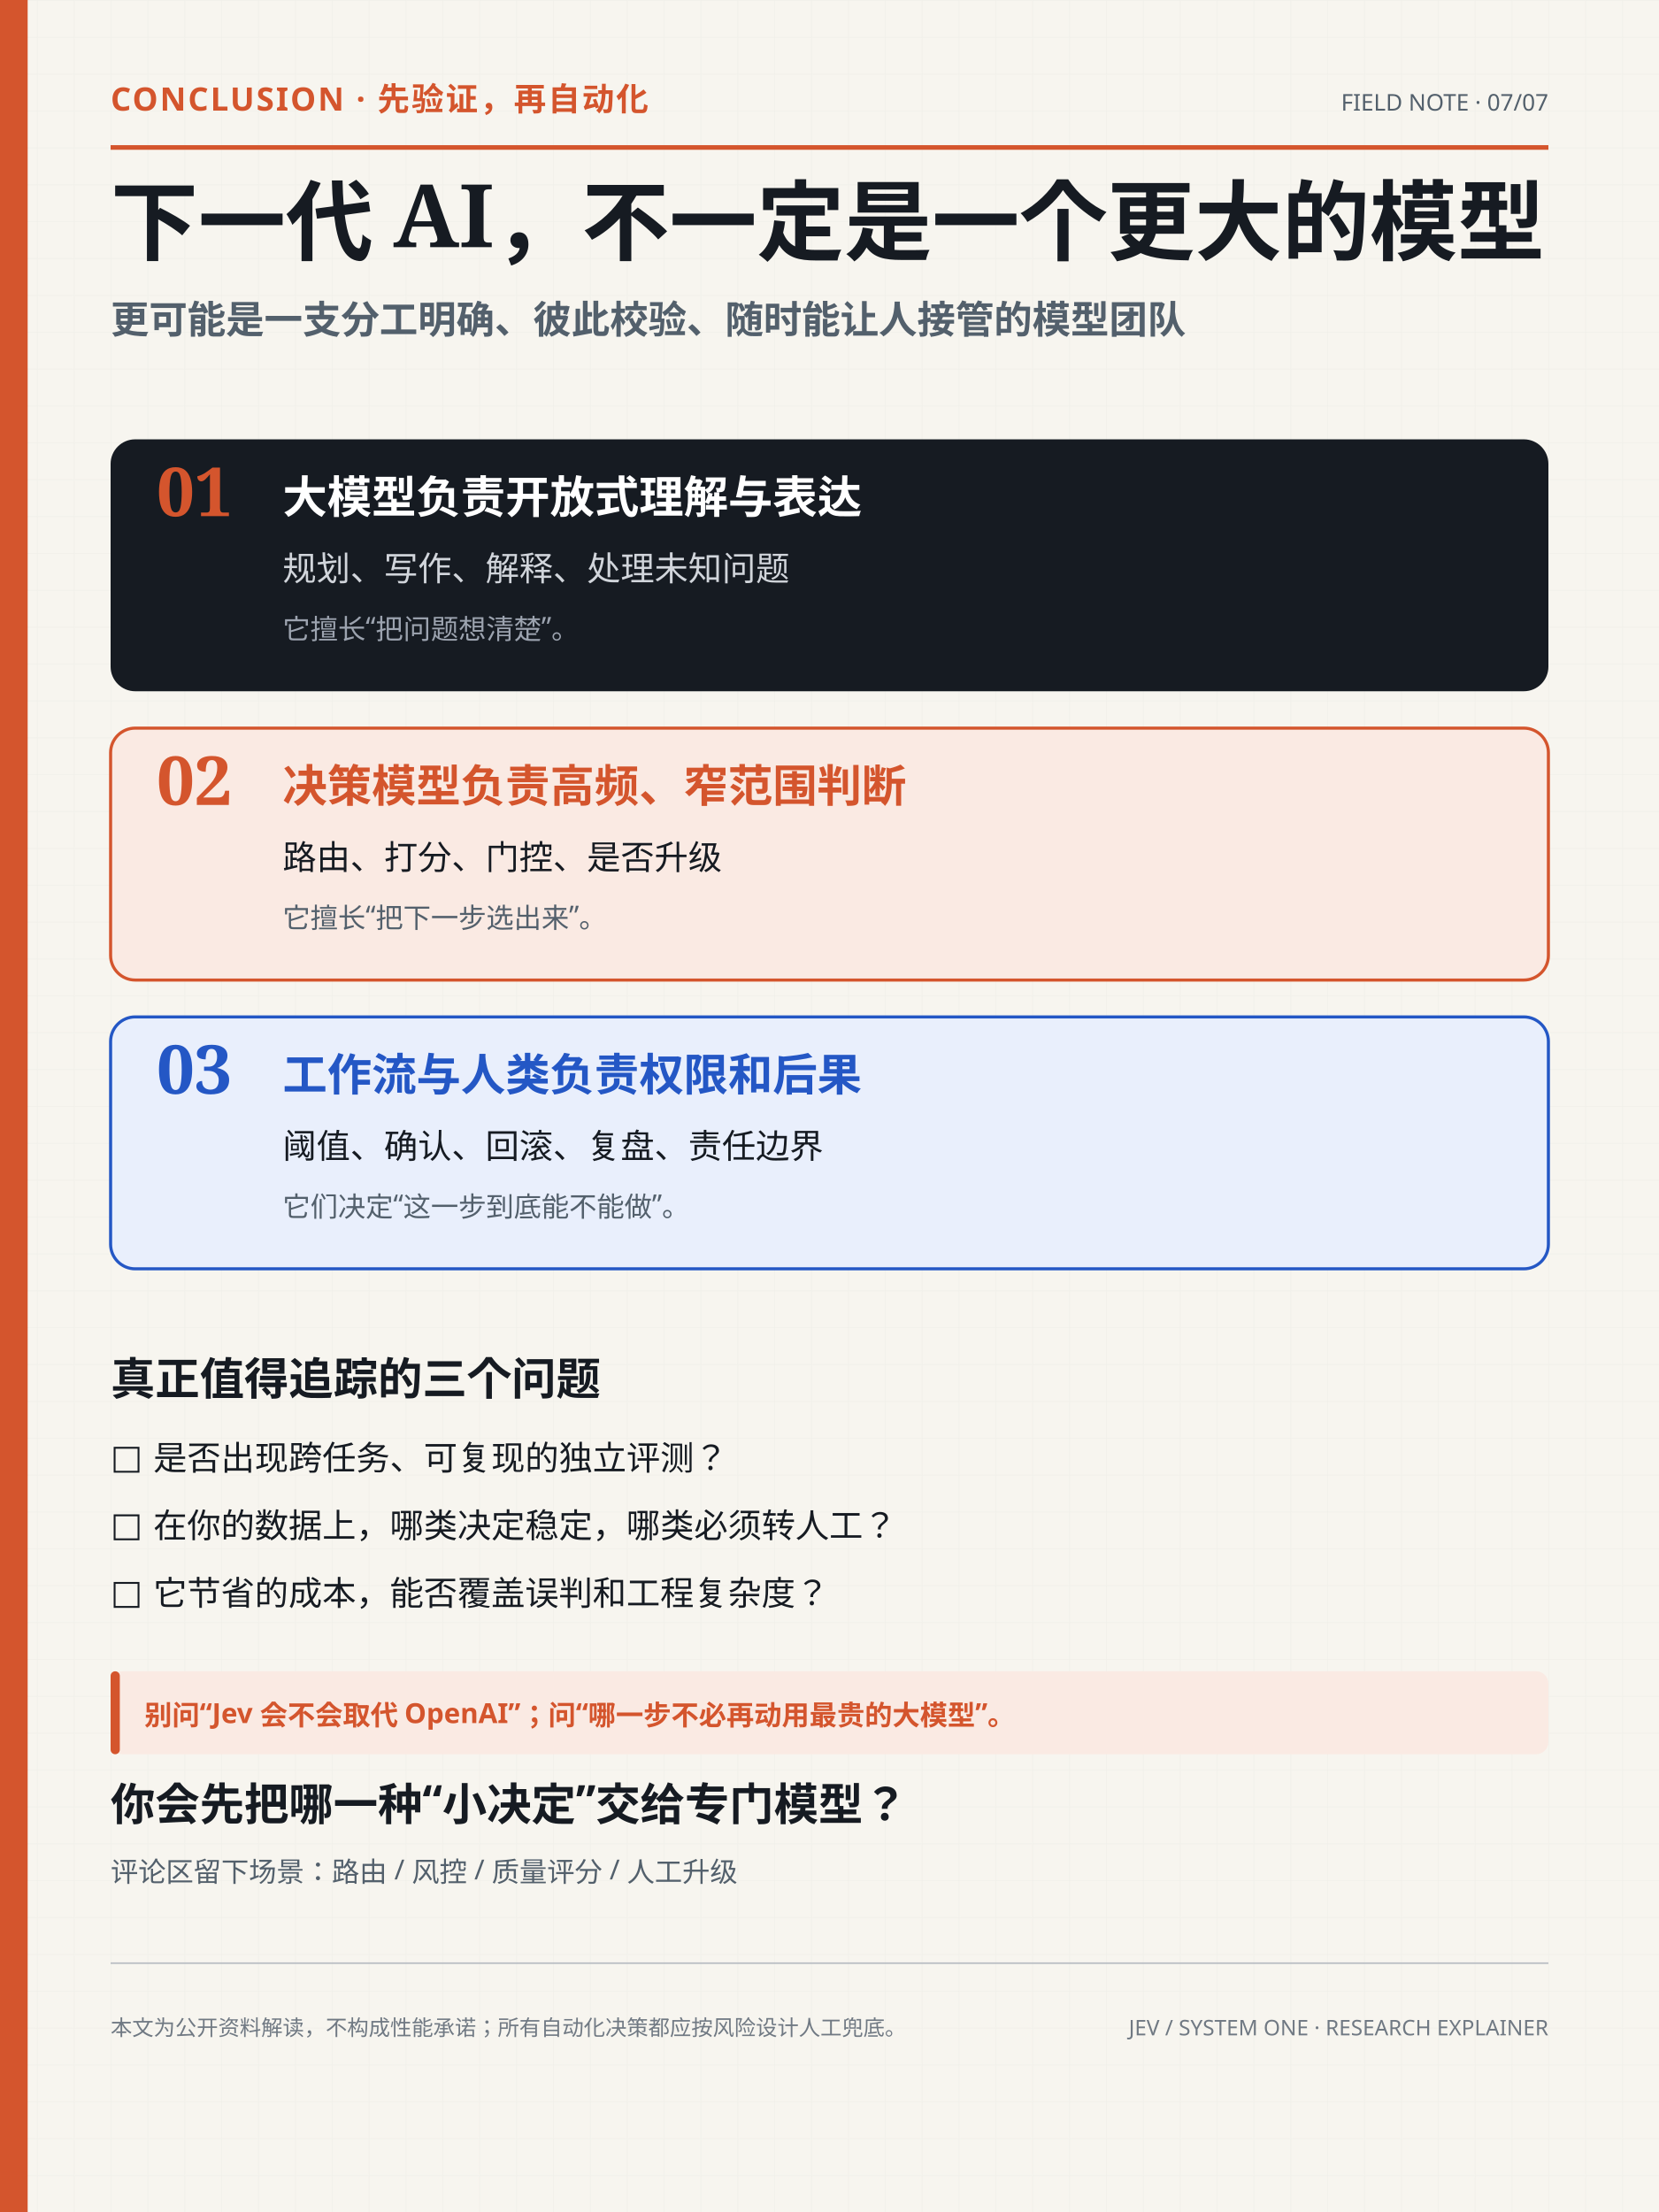
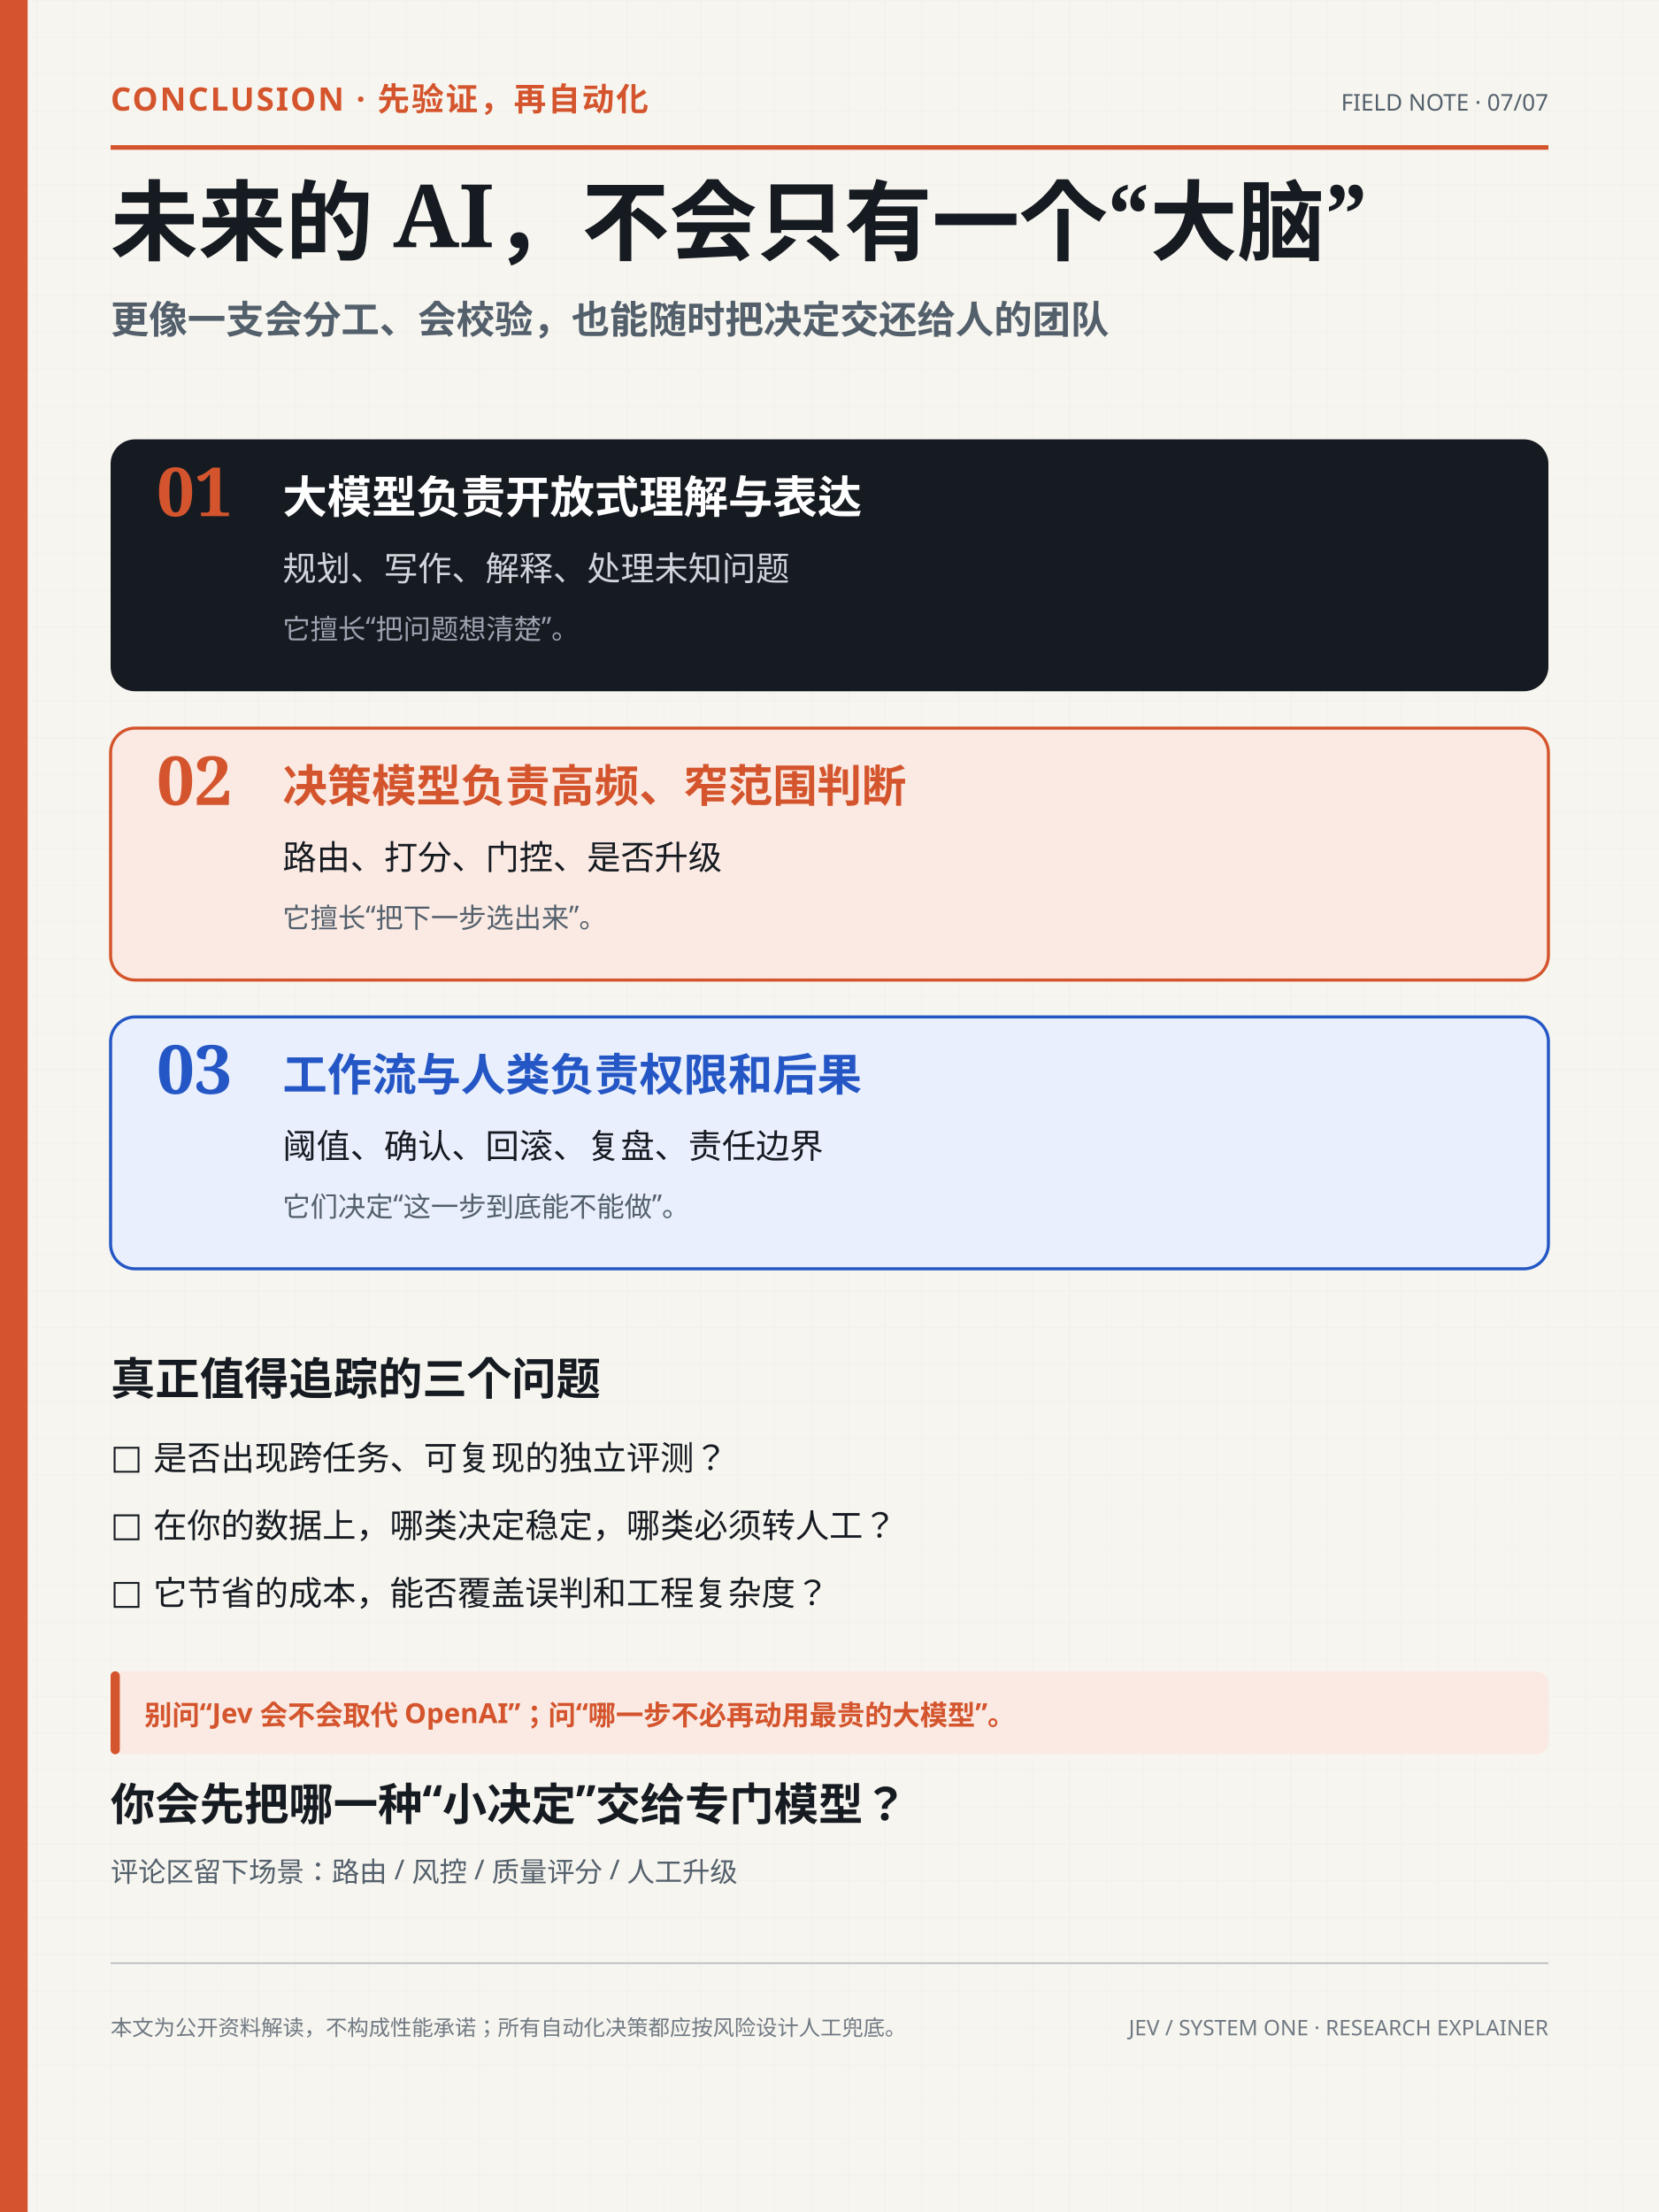
<svg xmlns="http://www.w3.org/2000/svg" width="1080" height="1440" viewBox="0 0 1080 1440">
  <defs>
    <pattern id="paper-grid" width="24" height="24" patternUnits="userSpaceOnUse">
      <path d="M24 0H0V24" fill="none" stroke="#1f2937" stroke-opacity=".025" />
    </pattern>
    <filter id="soft-shadow" x="-20%" y="-20%" width="140%" height="140%">
      <feDropShadow dx="0" dy="5" stdDeviation="7" flood-color="#111827" flood-opacity=".08" />
    </filter>
    <style>
      .sans{font-family:"Microsoft YaHei","Noto Sans SC",Arial,sans-serif;fill:#161b22}
      .serif{font-family:"SimSun","Noto Serif SC",serif;fill:#161b22}
      .mono{font-family:Consolas,"SFMono-Regular",monospace}
      .section{font-family:"Microsoft YaHei","Noto Sans SC",sans-serif;font-size:21px;font-weight:800;letter-spacing:1.2px;fill:#d4552d}
      .headline{font-family:"SimSun","Noto Serif SC",serif;font-size:57px;font-weight:900;fill:#161b22}
+       .headlineSplit{font-family:"SimSun","Noto Serif SC",serif;font-size:44px;font-weight:900;fill:#161b22}
      .deck{font-family:"Microsoft YaHei","Noto Sans SC",sans-serif;font-size:25px;font-weight:600;fill:#53606c}
      .h2{font-family:"Microsoft YaHei","Noto Sans SC",sans-serif;font-size:29px;font-weight:900;fill:#161b22}
      .h3{font-family:"Microsoft YaHei","Noto Sans SC",sans-serif;font-size:23px;font-weight:800;fill:#161b22}
      .body{font-family:"Microsoft YaHei","Noto Sans SC",sans-serif;font-size:22px;fill:#161b22}
      .small{font-family:"Microsoft YaHei","Noto Sans SC",sans-serif;font-size:18px;fill:#53606c}
      .tiny{font-family:"Microsoft YaHei","Noto Sans SC",sans-serif;font-size:15px;fill:#53606c}
      .source{font-family:"Microsoft YaHei","Noto Sans SC",sans-serif;font-size:14px;fill:#707983}
      .pill{font-family:"Microsoft YaHei","Noto Sans SC",sans-serif;font-size:17px;font-weight:800}
      .note{font-family:"Microsoft YaHei","Noto Sans SC",sans-serif;font-size:18px;font-weight:700}
    </style>
  </defs>
  <rect width="1080" height="1440" fill="#f7f5ef" />
  <rect width="1080" height="1440" fill="url(#paper-grid)" />
  <rect x="0" y="0" width="18" height="1440" fill="#d4552d" />
  <text x="72" y="72" class="section">CONCLUSION · 先验证，再自动化</text>
  <text x="1008" y="72" class="tiny" text-anchor="end">FIELD NOTE  ·  07/07</text>
  <path d="M72 96H1008" stroke="#d4552d" stroke-width="3" />
-   <text x="72" y="165" class="headline">下一代 AI，不一定是一个更大的模型</text>
-   <text x="72" y="217" class="deck">更可能是一支分工明确、彼此校验、随时能让人接管的模型团队</text>
+   <text x="72" y="165" class="headline">未来的 AI，不会只有一个“大脑”</text>
+   <text x="72" y="217" class="deck">更像一支会分工、会校验，也能随时把决定交还给人的团队</text>
  <path d="M72 1278H1008" stroke="#b7bcc2" stroke-width="1" />
  <text x="1008" y="1325" class="source" text-anchor="end">JEV / SYSTEM ONE · RESEARCH EXPLAINER</text>
  <g transform="translate(72 286)">
    <rect width="936" height="164" rx="16" fill="#161b22" />
    <text x="30" y="50" class="serif" font-size="44" font-weight="900" style="fill:#d4552d">01</text>
    <text x="112" y="48" class="h2" style="fill:#ffffff">大模型负责开放式理解与表达</text>
    <text x="112" y="92" class="body" style="fill:#d1d5db">规划、写作、解释、处理未知问题</text>
    <text x="112" y="130" class="small" style="fill:#9ca3af">它擅长“把问题想清楚”。</text>
  </g>
  <g transform="translate(72 474)">
    <rect width="936" height="164" rx="16" fill="#faeae3" stroke="#d4552d" stroke-width="2" />
    <text x="30" y="50" class="serif" font-size="44" font-weight="900" style="fill:#d4552d">02</text>
    <text x="112" y="48" class="h2" style="fill:#d4552d">决策模型负责高频、窄范围判断</text>
    <text x="112" y="92" class="body">路由、打分、门控、是否升级</text>
    <text x="112" y="130" class="small">它擅长“把下一步选出来”。</text>
  </g>
  <g transform="translate(72 662)">
    <rect width="936" height="164" rx="16" fill="#e9effc" stroke="#2457c5" stroke-width="2" />
    <text x="30" y="50" class="serif" font-size="44" font-weight="900" style="fill:#2457c5">03</text>
    <text x="112" y="48" class="h2" style="fill:#2457c5">工作流与人类负责权限和后果</text>
    <text x="112" y="92" class="body">阈值、确认、回滚、复盘、责任边界</text>
    <text x="112" y="130" class="small">它们决定“这一步到底能不能做”。</text>
  </g>
  <g transform="translate(72 874)">
    <text x="0" y="34" class="h2">真正值得追踪的三个问题</text>
    <text x="0" y="82" class="body">□  是否出现跨任务、可复现的独立评测？</text>
    <text x="0" y="126" class="body">□  在你的数据上，哪类决定稳定，哪类必须转人工？</text>
    <text x="0" y="170" class="body">□  它节省的成本，能否覆盖误判和工程复杂度？</text>
    <rect x="0" y="214" width="936" height="54" rx="8" fill="#faeae3" />
    <rect x="0" y="214" width="6" height="54" rx="3" fill="#d4552d" />
    <text x="22" y="249" class="note" style="fill:#d4552d">别问“Jev 会不会取代 OpenAI”；问“哪一步不必再动用最贵的大模型”。</text>
  </g>
  <text x="72" y="1185" class="h2">你会先把哪一种“小决定”交给专门模型？</text>
  <text x="72" y="1225" class="small">评论区留下场景：路由 / 风控 / 质量评分 / 人工升级</text>
  <text x="72" y="1325" class="source">本文为公开资料解读，不构成性能承诺；所有自动化决策都应按风险设计人工兜底。</text>
</svg>
